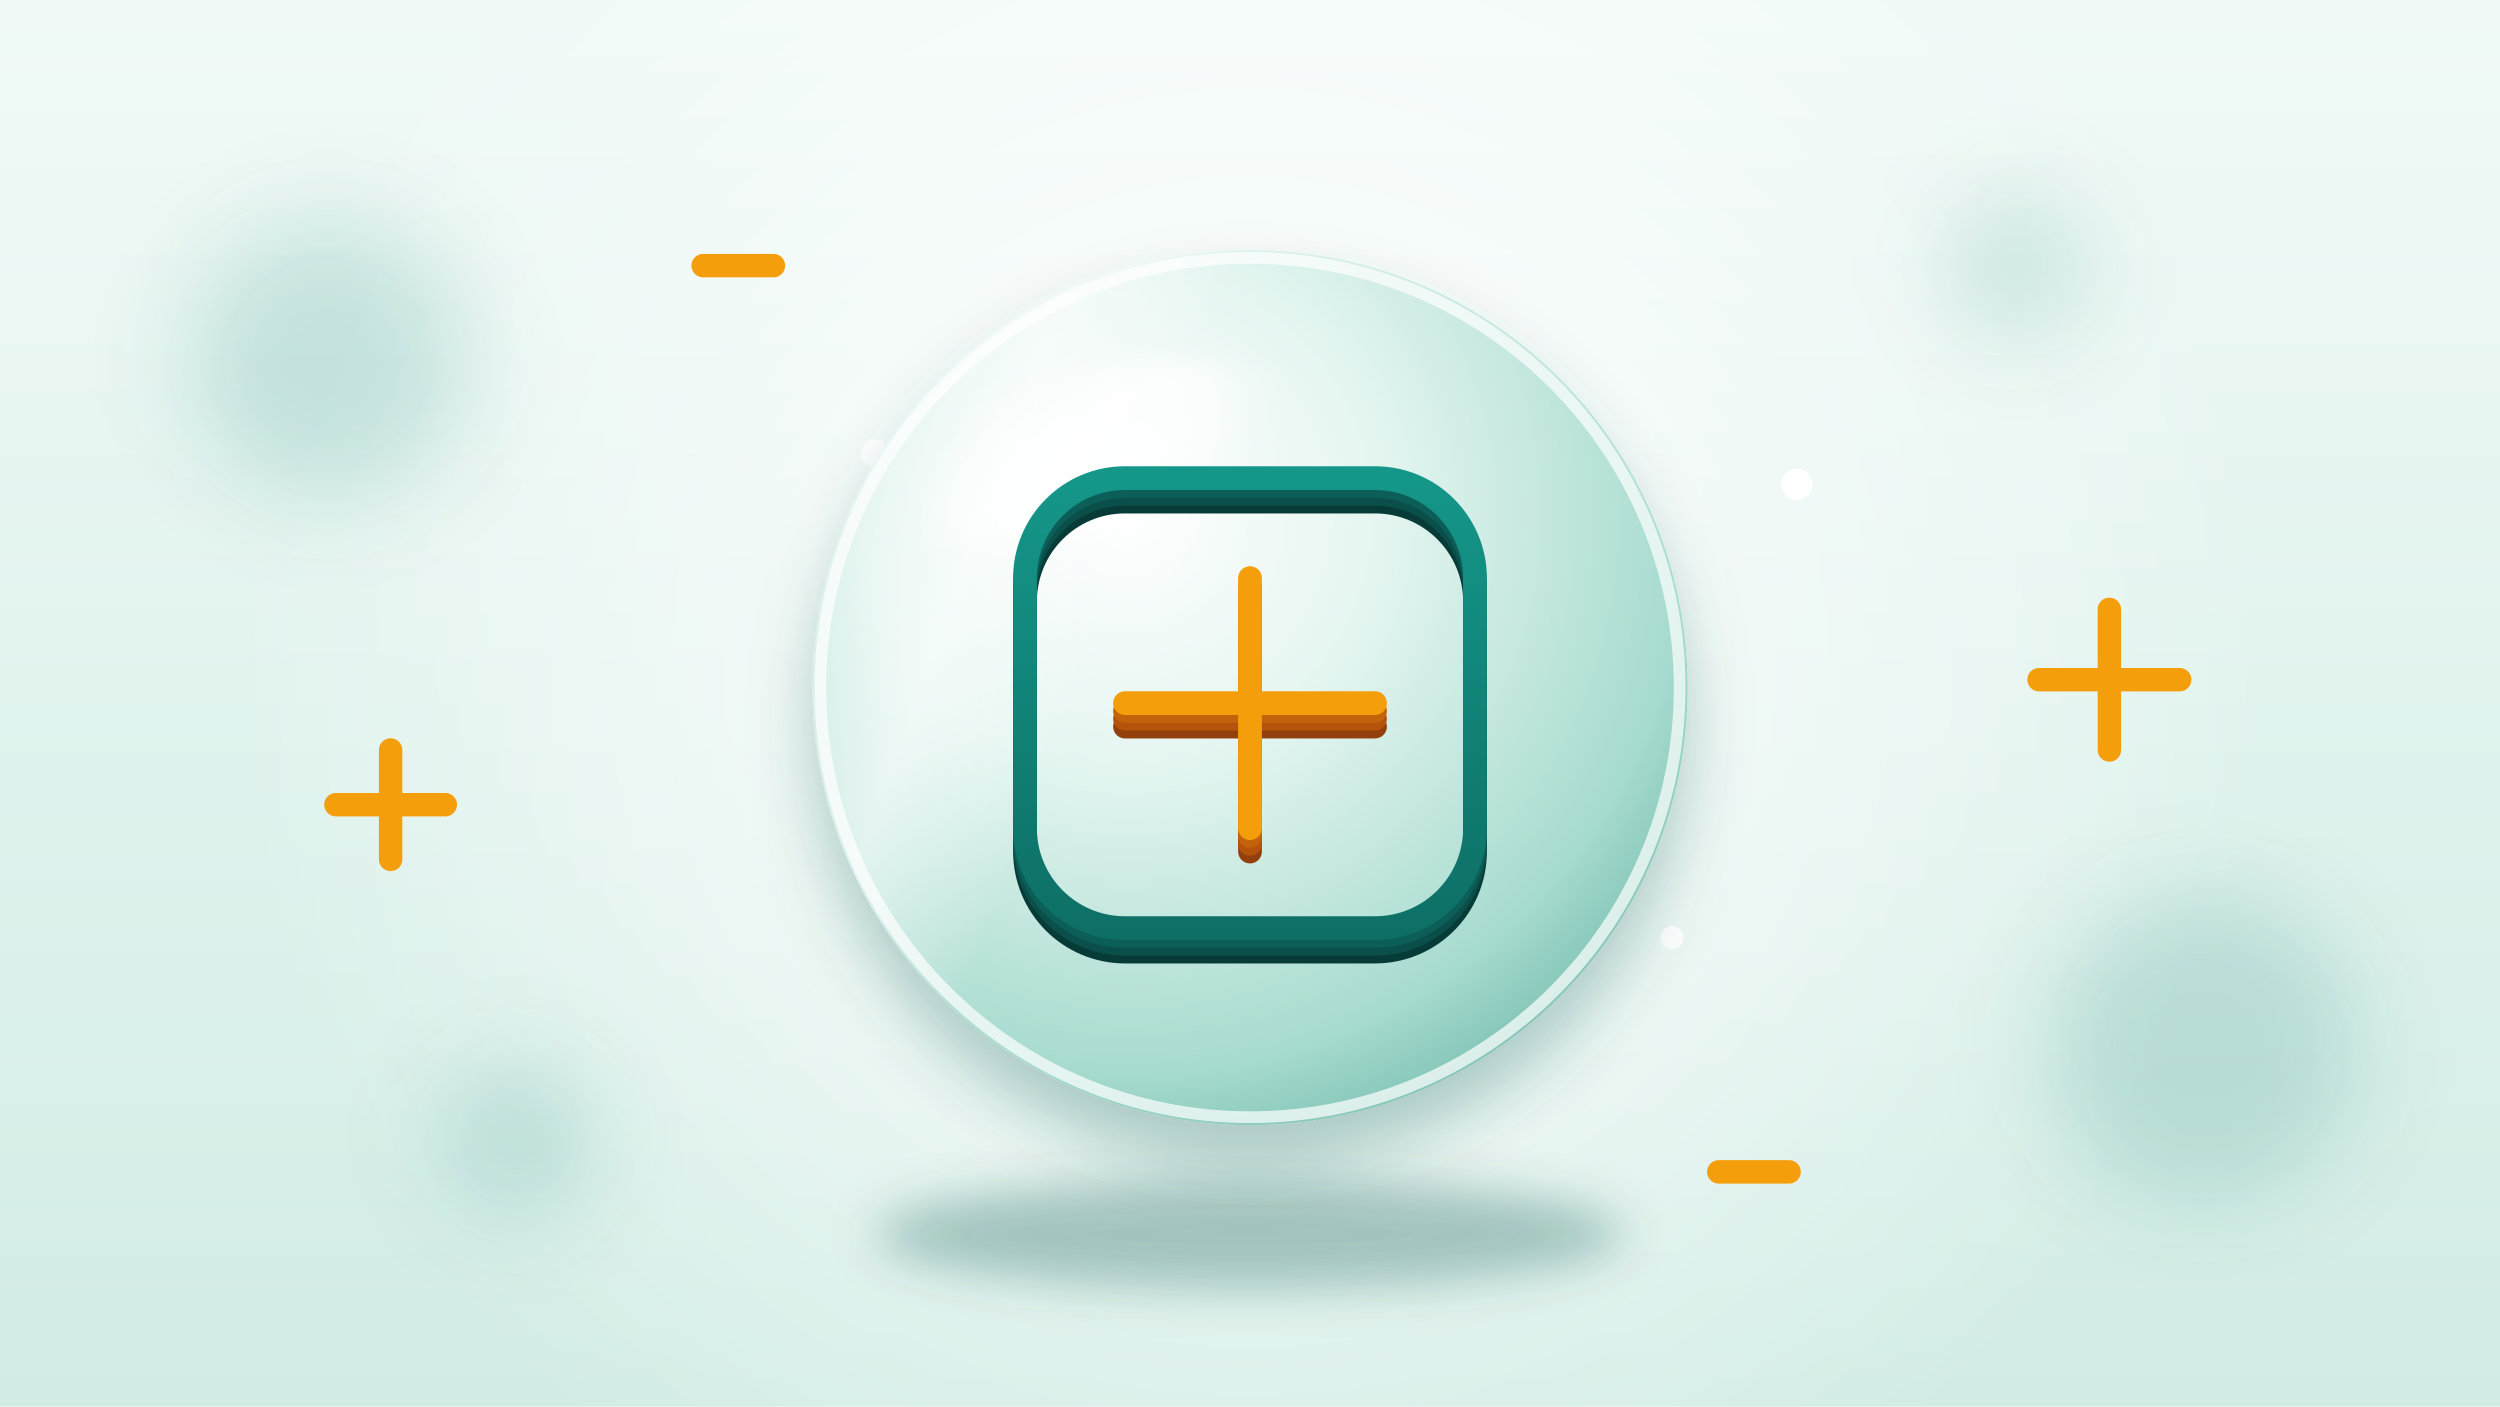
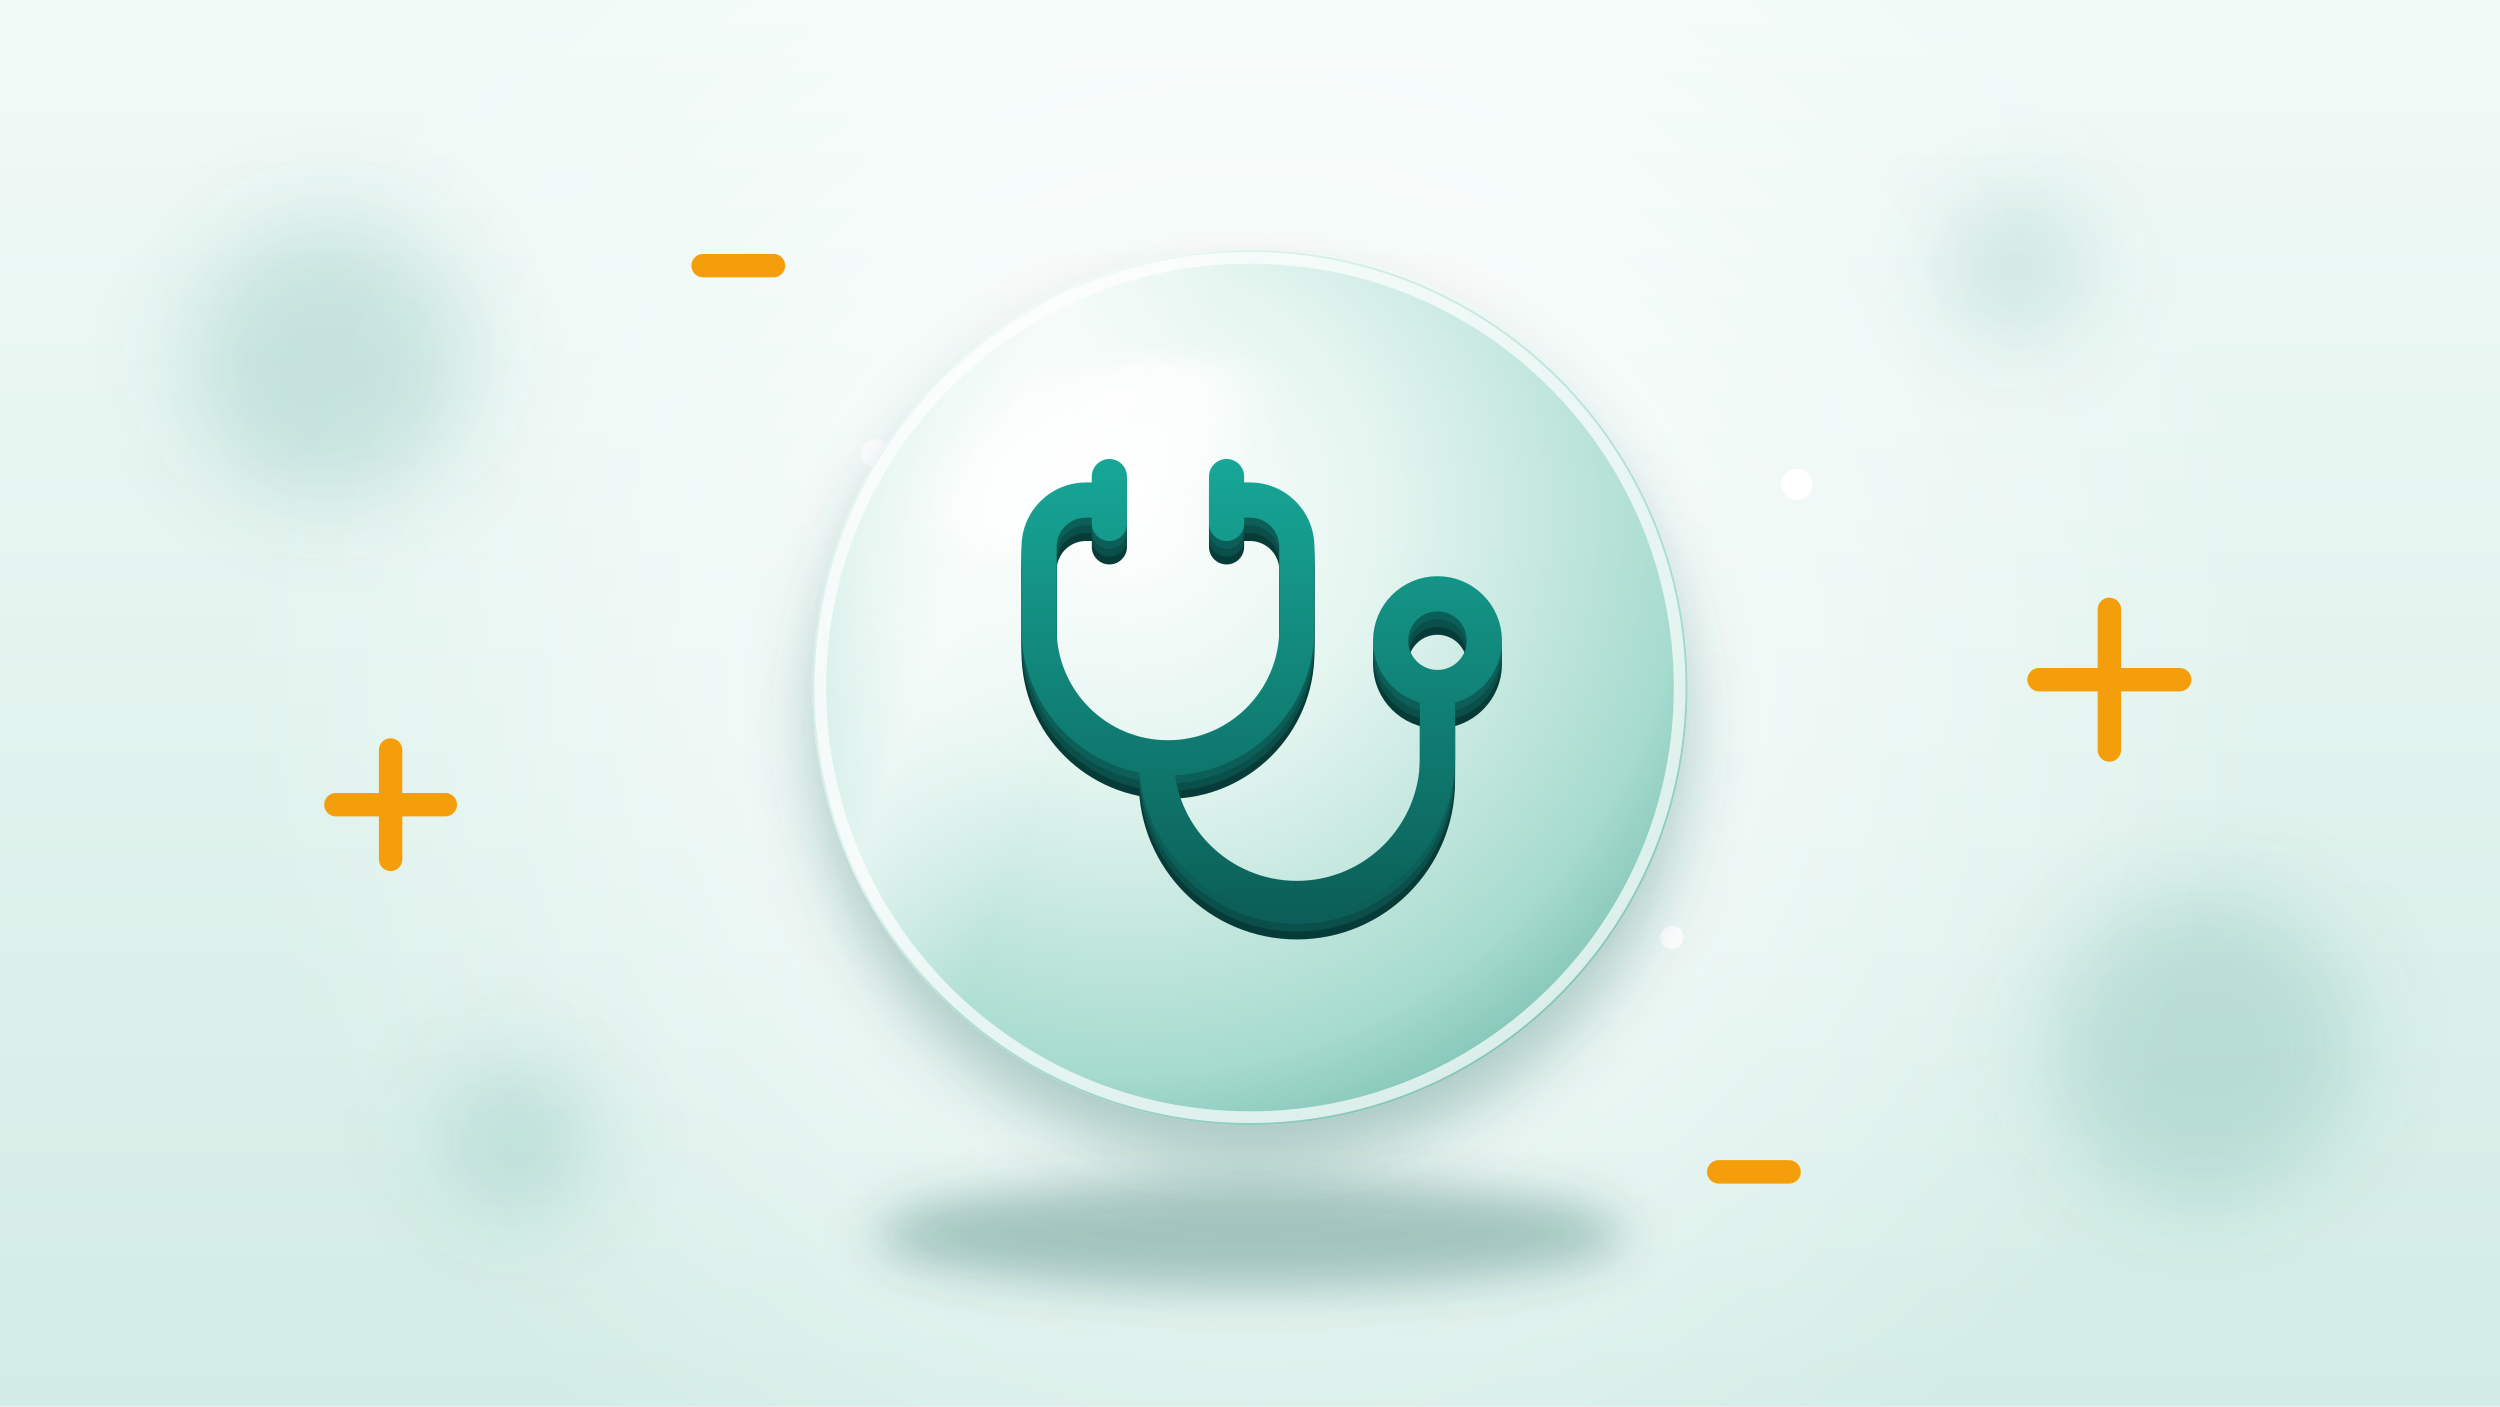
<svg xmlns="http://www.w3.org/2000/svg" viewBox="0 0 320 180" width="640" height="360" role="img">
  <style>
.f{animation:f 4.8s ease-in-out infinite alternate;transform-box:view-box;transform-origin:160px 150px}
.s{animation:s 4.8s ease-in-out infinite alternate;transform-box:fill-box;transform-origin:center}
.i{animation:i 7s ease-in-out infinite alternate;transform-box:view-box;transform-origin:160px 90px}
.g{animation:g 6s ease-in-out infinite}
.t{animation:t 3.6s ease-in-out infinite alternate}.t2{animation-delay:-1.8s}.t3{animation-delay:-.9s}
.b{animation:b 9s ease-in-out infinite alternate;transform-box:fill-box;transform-origin:center}.b2{animation-duration:12s;animation-direction:alternate-reverse}
@keyframes f{to{transform:translateY(-6px)}}
@keyframes s{to{transform:scale(.82);opacity:.55}}
@keyframes i{from{transform:rotate(-3deg) skewX(1.5deg)}to{transform:rotate(3deg) skewX(-1.5deg)}}
@keyframes g{0%,55%{transform:translateX(-150px)}100%{transform:translateX(150px)}}
@keyframes t{from{opacity:.35;transform:translateY(2px)}to{opacity:1;transform:translateY(-3px)}}
@keyframes b{to{transform:translate(8px,-6px) scale(1.12)}}
@media (prefers-reduced-motion:reduce){*{animation:none!important}}
</style>
  <defs>
    <linearGradient id="bg" x1="0" y1="0" x2="0" y2="1">
      <stop offset="0" stop-color="#F1FAF7" />
      <stop offset="1" stop-color="#D2ECE5" />
    </linearGradient>
    <radialGradient id="glow" cx="160" cy="84" r="130" gradientUnits="userSpaceOnUse">
      <stop offset="0" stop-color="#fff" stop-opacity=".95" />
      <stop offset="1" stop-color="#fff" stop-opacity="0" />
    </radialGradient>
    <radialGradient id="orb" cx=".36" cy=".3" r=".78">
      <stop offset="0" stop-color="#fff" />
      <stop offset=".38" stop-color="#E4F5F0" />
      <stop offset=".82" stop-color="#A7DBCF" />
      <stop offset="1" stop-color="#78BFB0" />
    </radialGradient>
-     <linearGradient id="ink" x1="0" y1="14" x2="0" y2="82" gradientUnits="userSpaceOnUse">
+     <linearGradient id="ink" x1="0" y1="2" x2="0" y2="22" gradientUnits="userSpaceOnUse">
      <stop offset="0" stop-color="#17A898" />
      <stop offset="1" stop-color="#0B5E57" />
    </linearGradient>
    <linearGradient id="shine" x1="0" y1="0" x2="1" y2="0">
      <stop offset="0" stop-color="#fff" stop-opacity="0" />
      <stop offset=".5" stop-color="#fff" stop-opacity=".55" />
      <stop offset="1" stop-color="#fff" stop-opacity="0" />
    </linearGradient>
    <filter id="blur3" x="-50%" y="-50%" width="200%" height="200%">
      <feGaussianBlur stdDeviation="3" />
    </filter>
    <filter id="blur6" x="-50%" y="-50%" width="200%" height="200%">
      <feGaussianBlur stdDeviation="6" />
    </filter>
    <filter id="drop" x="-30%" y="-30%" width="160%" height="160%">
      <feDropShadow dx="0" dy="5" stdDeviation="4" flood-color="#0A4F49" flood-opacity=".28" />
    </filter>
    <clipPath id="clip">
      <circle cx="160" cy="88" r="56" />
    </clipPath>
  </defs>
  <rect width="320" height="180" fill="url(#bg)" />
  <rect width="320" height="180" fill="url(#glow)" />
  <g filter="url(#blur6)" fill="#0F766E" fill-opacity=".16">
    <circle class="b" cx="42" cy="46" r="18" />
    <circle class="b b2" cx="282" cy="134" r="20" />
    <circle class="b b2" cx="258" cy="34" r="9" />
    <circle class="b" cx="66" cy="146" r="10" />
  </g>
  <g fill="none" stroke="#F59E0B" stroke-width="3" stroke-linecap="round">
    <path class="t" d="M270 78 V96 M261 87 H279" />
    <path class="t t2" d="M50 96 V110 M43 103 H57" />
    <path class="t t3" d="M90 34 h9 M220 150 h9" />
  </g>
  <g fill="#fff">
    <circle class="t t2" cx="112" cy="58" r="1.8" />
    <circle class="t" cx="214" cy="120" r="1.5" />
    <circle class="t t3" cx="230" cy="62" r="2" />
  </g>
  <ellipse class="s" cx="160" cy="158" rx="48" ry="7" fill="#0A4F49" fill-opacity=".3" filter="url(#blur3)" />
  <g class="f">
    <g filter="url(#drop)">
      <circle cx="160" cy="88" r="56" fill="url(#orb)" />
    </g>
    <circle cx="160" cy="88" r="55" fill="none" stroke="#fff" stroke-opacity=".7" stroke-width="1.5" />
    <ellipse cx="140" cy="58" rx="20" ry="9" fill="#fff" fill-opacity=".75" transform="rotate(-28 140 58)" filter="url(#blur3)" />
    <g clip-path="url(#clip)">
      <rect class="g" x="130" y="20" width="40" height="140" fill="url(#shine)" transform="skewX(-20)" />
    </g>
    <g class="i">
      <g transform="translate(0 3)">
-         <g transform="translate(83.2 13.2) scale(1.6)" fill="none" stroke="#073B37" stroke-width="1.9" stroke-linecap="round" stroke-linejoin="round">
-           <rect x="30" y="30" width="36" height="36" rx="8" />
-           <path d="M48 38 V58 M38 48 H58" stroke="#92400E" />
+         <g transform="translate(124 52) scale(3)" fill="none" stroke="#073B37" stroke-width="1.5" stroke-linecap="round" stroke-linejoin="round">
+           <path d="M6 4h-1a2 2 0 0 0 -2 2v3.5h0a5.5 5.5 0 0 0 11 0v-3.5a2 2 0 0 0 -2 -2h-1" />
+           <path d="M8 15a6 6 0 1 0 12 0v-3" />
+           <path d="M11 3v2" />
+           <path d="M6 3v2" />
+           <path d="M20 10m-2 0a2 2 0 1 0 4 0a2 2 0 1 0 -4 0" />
        </g>
      </g>
      <g transform="translate(0 2)">
-         <g transform="translate(83.2 13.2) scale(1.6)" fill="none" stroke="#0A4F49" stroke-width="1.9" stroke-linecap="round" stroke-linejoin="round">
-           <rect x="30" y="30" width="36" height="36" rx="8" />
-           <path d="M48 38 V58 M38 48 H58" stroke="#B45309" />
+         <g transform="translate(124 52) scale(3)" fill="none" stroke="#0A4F49" stroke-width="1.5" stroke-linecap="round" stroke-linejoin="round">
+           <path d="M6 4h-1a2 2 0 0 0 -2 2v3.5h0a5.5 5.5 0 0 0 11 0v-3.5a2 2 0 0 0 -2 -2h-1" />
+           <path d="M8 15a6 6 0 1 0 12 0v-3" />
+           <path d="M11 3v2" />
+           <path d="M6 3v2" />
+           <path d="M20 10m-2 0a2 2 0 1 0 4 0a2 2 0 1 0 -4 0" />
        </g>
      </g>
      <g transform="translate(0 1)">
-         <g transform="translate(83.2 13.2) scale(1.6)" fill="none" stroke="#0C5F58" stroke-width="1.9" stroke-linecap="round" stroke-linejoin="round">
-           <rect x="30" y="30" width="36" height="36" rx="8" />
-           <path d="M48 38 V58 M38 48 H58" stroke="#C2620A" />
+         <g transform="translate(124 52) scale(3)" fill="none" stroke="#0C5F58" stroke-width="1.5" stroke-linecap="round" stroke-linejoin="round">
+           <path d="M6 4h-1a2 2 0 0 0 -2 2v3.5h0a5.5 5.5 0 0 0 11 0v-3.5a2 2 0 0 0 -2 -2h-1" />
+           <path d="M8 15a6 6 0 1 0 12 0v-3" />
+           <path d="M11 3v2" />
+           <path d="M6 3v2" />
+           <path d="M20 10m-2 0a2 2 0 1 0 4 0a2 2 0 1 0 -4 0" />
        </g>
      </g>
-       <g transform="translate(83.2 13.2) scale(1.6)" fill="none" stroke="url(#ink)" stroke-width="1.9" stroke-linecap="round" stroke-linejoin="round">
-         <rect x="30" y="30" width="36" height="36" rx="8" />
-         <path d="M48 38 V58 M38 48 H58" stroke="#F59E0B" />
+       <g transform="translate(124 52) scale(3)" fill="none" stroke="url(#ink)" stroke-width="1.5" stroke-linecap="round" stroke-linejoin="round">
+         <path d="M6 4h-1a2 2 0 0 0 -2 2v3.5h0a5.5 5.5 0 0 0 11 0v-3.5a2 2 0 0 0 -2 -2h-1" />
+         <path d="M8 15a6 6 0 1 0 12 0v-3" />
+         <path d="M11 3v2" />
+         <path d="M6 3v2" />
+         <path d="M20 10m-2 0a2 2 0 1 0 4 0a2 2 0 1 0 -4 0" />
      </g>
    </g>
  </g>
</svg>
